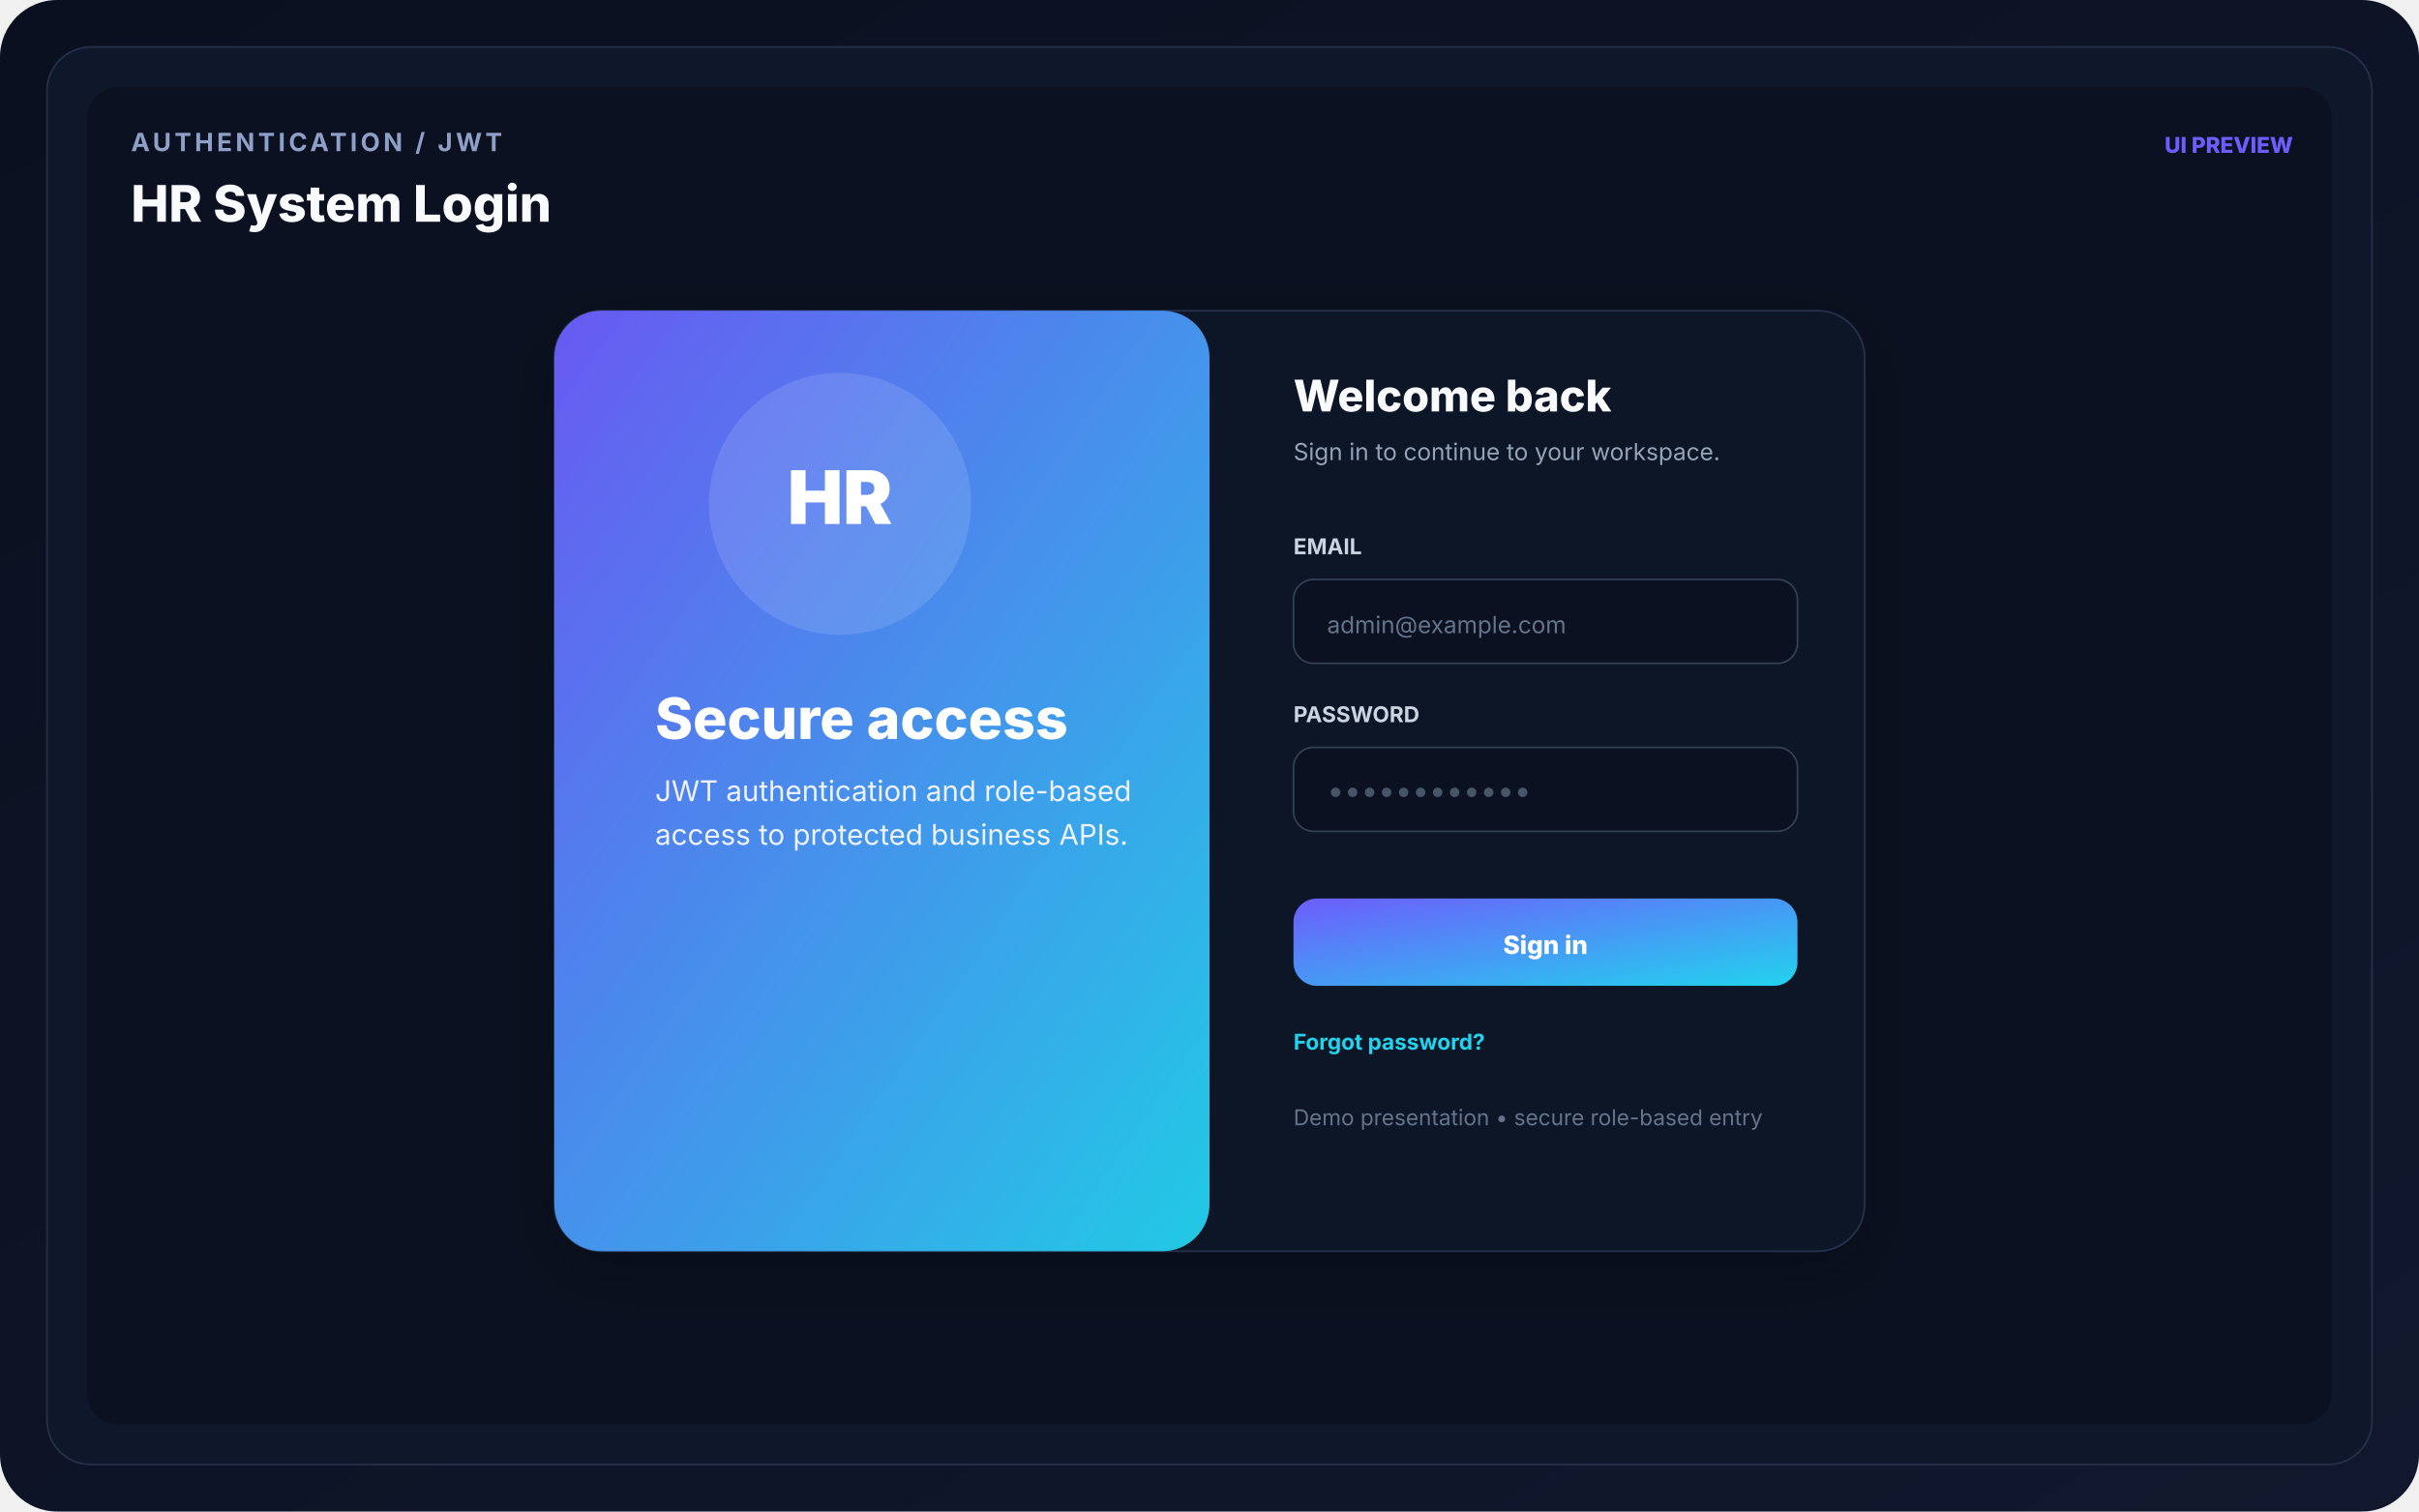
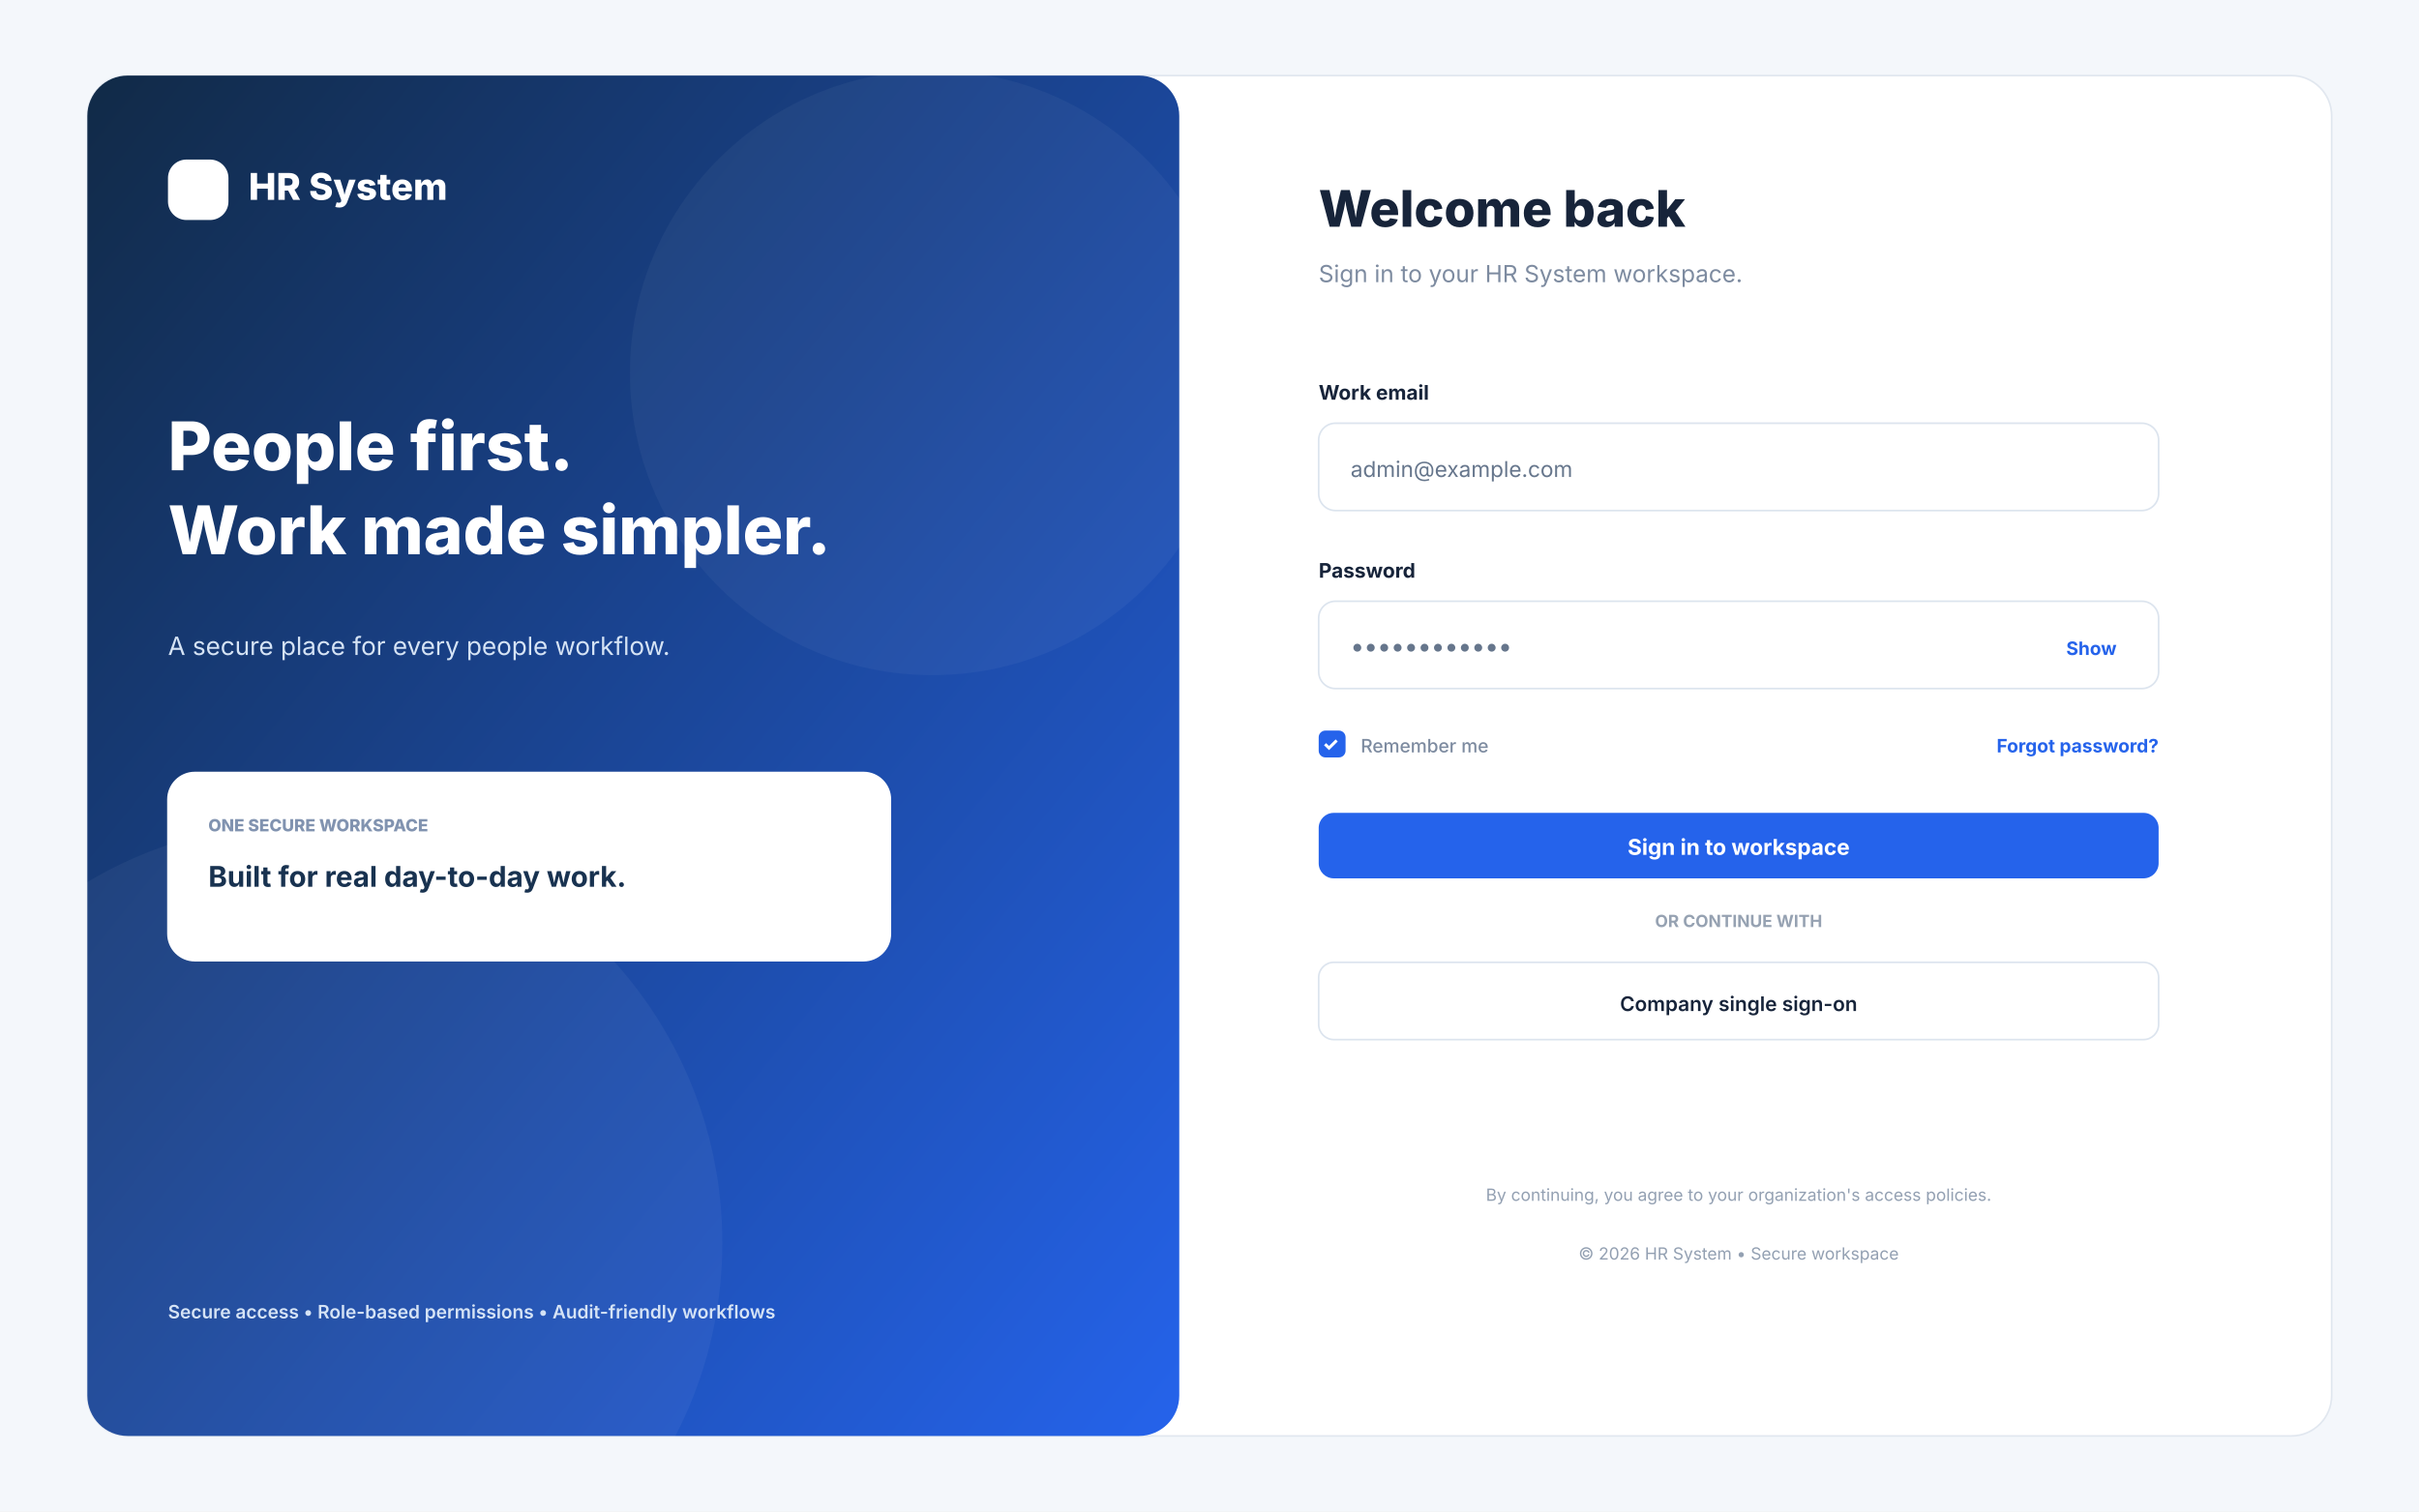
- <svg xmlns="http://www.w3.org/2000/svg" width="1440" height="900" viewBox="0 0 1440 900">
+ <svg xmlns="http://www.w3.org/2000/svg" width="1440" height="900" viewBox="0 0 1440 900" role="img" aria-labelledby="title desc">
  <defs>
-     <linearGradient id="bg" x1="0" y1="0" x2="1" y2="1">
-       <stop offset="0" stop-color="#0b1020" />
-       <stop offset="1" stop-color="#11182d" />
+     <linearGradient id="pageGlow" x1="0" y1="0" x2="1" y2="1">
+       <stop offset="0%" stop-color="#2563eb" />
+       <stop offset="100%" stop-color="#0f9d80" />
    </linearGradient>
-     <linearGradient id="accent" x1="0" y1="0" x2="1" y2="1">
-       <stop offset="0" stop-color="#6d5dfc" />
-       <stop offset="1" stop-color="#22d3ee" />
+     <linearGradient id="heroGlow" x1="0" y1="0" x2="1" y2="1">
+       <stop offset="0%" stop-color="#112a47" />
+       <stop offset="100%" stop-color="#2563eb" />
    </linearGradient>
-     <filter id="shadow" x="-20%" y="-20%" width="140%" height="140%">
-       <feDropShadow dx="0" dy="12" stdDeviation="18" flood-color="#000000" flood-opacity=".25" />
+     <linearGradient id="photo1" x1="0" y1="0" x2="1" y2="1">
+       <stop offset="0%" stop-color="#c9d9e6" />
+       <stop offset="55%" stop-color="#90b2c5" />
+       <stop offset="100%" stop-color="#5d8997" />
+     </linearGradient>
+     <linearGradient id="photo2" x1="0" y1="0" x2="1" y2="1">
+       <stop offset="0%" stop-color="#d9d7c7" />
+       <stop offset="100%" stop-color="#91a29b" />
+     </linearGradient>
+     <linearGradient id="photo3" x1="0" y1="0" x2="1" y2="1">
+       <stop offset="0%" stop-color="#bdc9d5" />
+       <stop offset="100%" stop-color="#647f90" />
+     </linearGradient>
+     <filter id="shadow" x="-20%" y="-20%" width="140%" height="150%">
+       <feDropShadow dx="0" dy="5" stdDeviation="8" flood-color="#10233e" flood-opacity=".07" />
    </filter>
  </defs>
-   <rect width="1440" height="900" rx="34" fill="url(#bg)" />
-   <rect x="28" y="28" width="1384" height="844" rx="26" fill="#0f172a" stroke="#25304b" />
-   <rect x="52" y="52" width="1336" height="796" rx="18" fill="#0b1120" />
-   <text x="78" y="90" fill="#8ea0c7" font-family="Inter,Arial" font-size="15" font-weight="700" letter-spacing="2">AUTHENTICATION / JWT</text>
-   <text x="78" y="132" fill="#f8fafc" font-family="Inter,Arial" font-size="30" font-weight="800">HR System Login</text>
-   <text x="1365" y="91" text-anchor="end" fill="#6d5dfc" font-family="Inter,Arial" font-size="13" font-weight="800">UI PREVIEW</text>
-   <rect x="330" y="185" width="780" height="560" rx="28" fill="#111827" stroke="#26324e" filter="url(#shadow)" />
-   <rect x="330" y="185" width="390" height="560" rx="28" fill="url(#accent)" opacity=".95" />
-   <circle cx="500" cy="300" r="78" fill="#ffffff" fill-opacity=".12" />
-   <text x="500" y="312" text-anchor="middle" fill="#fff" font-family="Inter,Arial" font-size="44" font-weight="900">HR</text>
-   <text x="390" y="440" fill="#fff" font-family="Inter,Arial" font-size="34" font-weight="800">Secure access</text>
-   <text x="390" y="477" fill="#eef2ff" font-family="Inter,Arial" font-size="17">JWT authentication and role-based</text>
-   <text x="390" y="503" fill="#eef2ff" font-family="Inter,Arial" font-size="17">access to protected business APIs.</text>
-   <text x="770" y="245" fill="#f8fafc" font-family="Inter,Arial" font-size="26" font-weight="800">Welcome back</text>
-   <text x="770" y="274" fill="#94a3b8" font-family="Inter,Arial" font-size="14">Sign in to continue to your workspace.</text>
-   <text x="770" y="330" fill="#cbd5e1" font-family="Inter,Arial" font-size="13" font-weight="700">EMAIL</text>
-   <rect x="770" y="345" width="300" height="50" rx="12" fill="#0b1120" stroke="#334155" />
-   <text x="790" y="377" fill="#64748b" font-family="Inter,Arial" font-size="14">admin@example.com</text>
-   <text x="770" y="430" fill="#cbd5e1" font-family="Inter,Arial" font-size="13" font-weight="700">PASSWORD</text>
-   <rect x="770" y="445" width="300" height="50" rx="12" fill="#0b1120" stroke="#334155" />
-   <text x="790" y="477" fill="#475569" font-family="Inter,Arial" font-size="18">••••••••••••</text>
-   <rect x="770" y="535" width="300" height="52" rx="14" fill="url(#accent)" />
-   <text x="920" y="568" text-anchor="middle" fill="#fff" font-family="Inter,Arial" font-size="15" font-weight="800">Sign in</text>
-   <text x="770" y="625" fill="#22d3ee" font-family="Inter,Arial" font-size="13" font-weight="700">Forgot password?</text>
-   <text x="770" y="670" fill="#64748b" font-family="Inter,Arial" font-size="13">Demo presentation • secure role-based entry</text>
+   <rect x="0" y="0" width="1440" height="900" rx="0" fill="#f4f7fb" stroke="none" stroke-width="1" />
+   <rect x="52" y="45" width="1336" height="810" rx="24" fill="#ffffff" stroke="#e1e7ef" stroke-width="1" />
+   <rect x="52" y="45" width="650" height="810" rx="24" fill="url(#heroGlow)" stroke="none" stroke-width="1" />
+   <circle cx="555" cy="222" r="180" fill="#ffffff" opacity=".04" />
+   <circle cx="180" cy="740" r="250" fill="#ffffff" opacity=".045" />
+   <rect x="100" y="95" width="36" height="36" rx="11" fill="#ffffff" stroke="none" stroke-width="1" />
+   <text x="118" y="119" font-family="Inter, Arial, sans-serif" font-size="14" fill="#ffffff" font-weight="800" text-anchor="middle">HR</text>
+   <text x="148" y="119" font-family="Inter, Arial, sans-serif" font-size="22" fill="#ffffff" font-weight="800" text-anchor="start">HR System</text>
+   <text x="100" y="280" font-family="Inter, Arial, sans-serif" font-size="40" fill="#ffffff" font-weight="800" text-anchor="start">People first.</text>
+   <text x="100" y="330" font-family="Inter, Arial, sans-serif" font-size="40" fill="#ffffff" font-weight="800" text-anchor="start">Work made simpler.</text>
+   <text x="100" y="390" font-family="Inter, Arial, sans-serif" font-size="15" fill="#d5e3f5" font-weight="400" text-anchor="start">A secure place for every people workflow.</text>
+   <rect x="100" y="460" width="430" height="112" rx="16" fill="#ffffff" stroke="#ffffff" stroke-width="1" />
+   <text x="124" y="495" font-family="Inter, Arial, sans-serif" font-size="10" fill="#8193b0" font-weight="800" text-anchor="start">ONE SECURE WORKSPACE</text>
+   <text x="124" y="528" font-family="Inter, Arial, sans-serif" font-size="17" fill="#183250" font-weight="700" text-anchor="start">Built for real day-to-day work.</text>
+   <text x="100" y="785" font-family="Inter, Arial, sans-serif" font-size="11" fill="#d5e3f5" font-weight="600" text-anchor="start">Secure access  •  Role-based permissions  •  Audit-friendly workflows</text>
+   <text x="785" y="135" font-family="Inter, Arial, sans-serif" font-size="30" fill="#17243a" font-weight="800" text-anchor="start">Welcome back</text>
+   <text x="785" y="168" font-family="Inter, Arial, sans-serif" font-size="14" fill="#7d8ba0" font-weight="400" text-anchor="start">Sign in to your HR System workspace.</text>
+   <text x="785" y="238" font-family="Inter, Arial, sans-serif" font-size="12" fill="#17243a" font-weight="700" text-anchor="start">Work email</text>
+   <rect x="785" y="252" width="500" height="52" rx="10" fill="#ffffff" stroke="#dce4ee" stroke-width="1" />
+   <text x="804" y="284" font-family="Inter, Arial, sans-serif" font-size="13" fill="#66768c" font-weight="400" text-anchor="start">admin@example.com</text>
+   <text x="785" y="344" font-family="Inter, Arial, sans-serif" font-size="12" fill="#17243a" font-weight="700" text-anchor="start">Password</text>
+   <rect x="785" y="358" width="500" height="52" rx="10" fill="#ffffff" stroke="#dce4ee" stroke-width="1" />
+   <text x="804" y="390" font-family="Inter, Arial, sans-serif" font-size="15" fill="#66768c" font-weight="500" text-anchor="start">••••••••••••</text>
+   <text x="1260" y="390" font-family="Inter, Arial, sans-serif" font-size="11" fill="#2563eb" font-weight="700" text-anchor="end">Show</text>
+   <rect x="785" y="435" width="16" height="16" rx="4" fill="#2563eb" stroke="none" stroke-width="1" />
+   <text x="792" y="447" font-family="Inter, Arial, sans-serif" font-size="11" fill="#ffffff" font-weight="800" text-anchor="middle">✓</text>
+   <text x="810" y="448" font-family="Inter, Arial, sans-serif" font-size="11" fill="#7d8ba0" font-weight="500" text-anchor="start">Remember me</text>
+   <text x="1285" y="448" font-family="Inter, Arial, sans-serif" font-size="11" fill="#2563eb" font-weight="700" text-anchor="end">Forgot password?</text>
+   <rect x="785" y="484" width="500" height="39" rx="9" fill="#2563eb" stroke="none" stroke-width="1" />
+   <text x="1035" y="509" font-family="Inter, Arial, sans-serif" font-size="13" fill="#ffffff" font-weight="700" text-anchor="middle">Sign in to workspace</text>
+   <text x="1035" y="552" font-family="Inter, Arial, sans-serif" font-size="10" fill="#96a2b2" font-weight="700" text-anchor="middle">OR CONTINUE WITH</text>
+   <rect x="785" y="573" width="500" height="46" rx="9" fill="#ffffff" stroke="#dce4ee" stroke-width="1" />
+   <text x="1035" y="602" font-family="Inter, Arial, sans-serif" font-size="12" fill="#17243a" font-weight="600" text-anchor="middle">Company single sign-on</text>
+   <text x="1035" y="715" font-family="Inter, Arial, sans-serif" font-size="10" fill="#93a0b2" font-weight="400" text-anchor="middle">By continuing, you agree to your organization's access policies.</text>
+   <text x="1035" y="750" font-family="Inter, Arial, sans-serif" font-size="10" fill="#93a0b2" font-weight="400" text-anchor="middle">© 2026 HR System  •  Secure workspace</text>
</svg>
